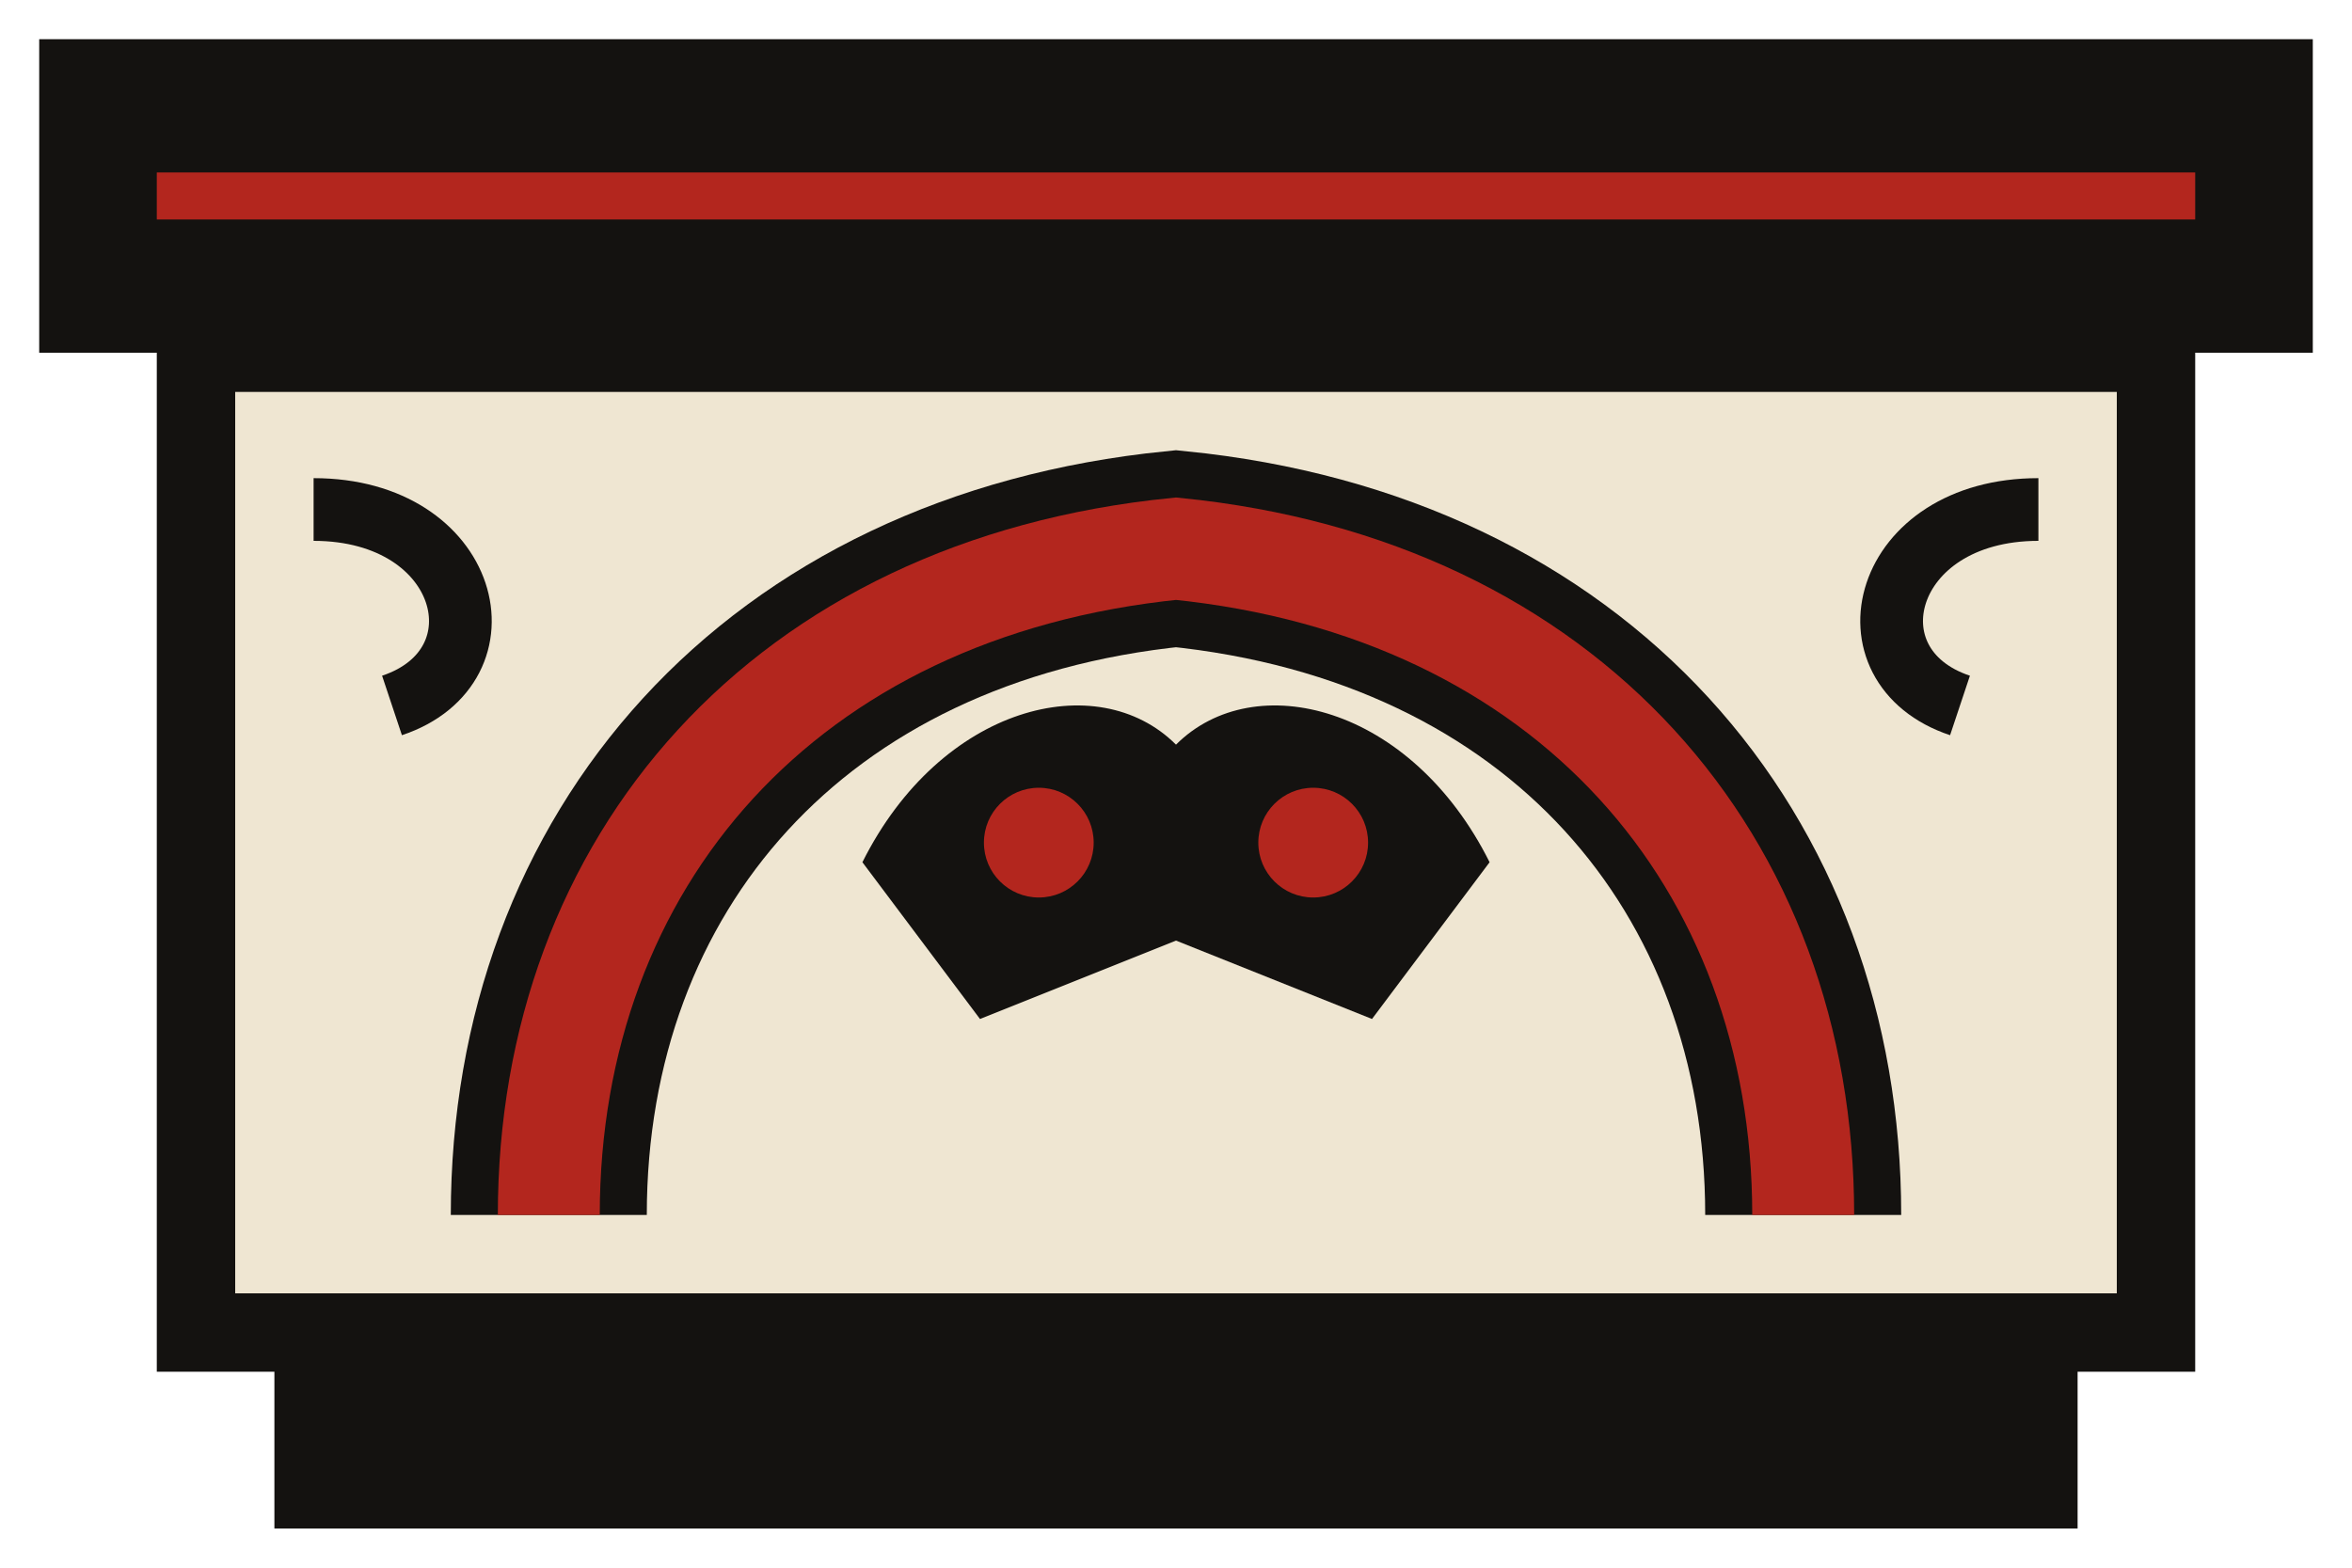
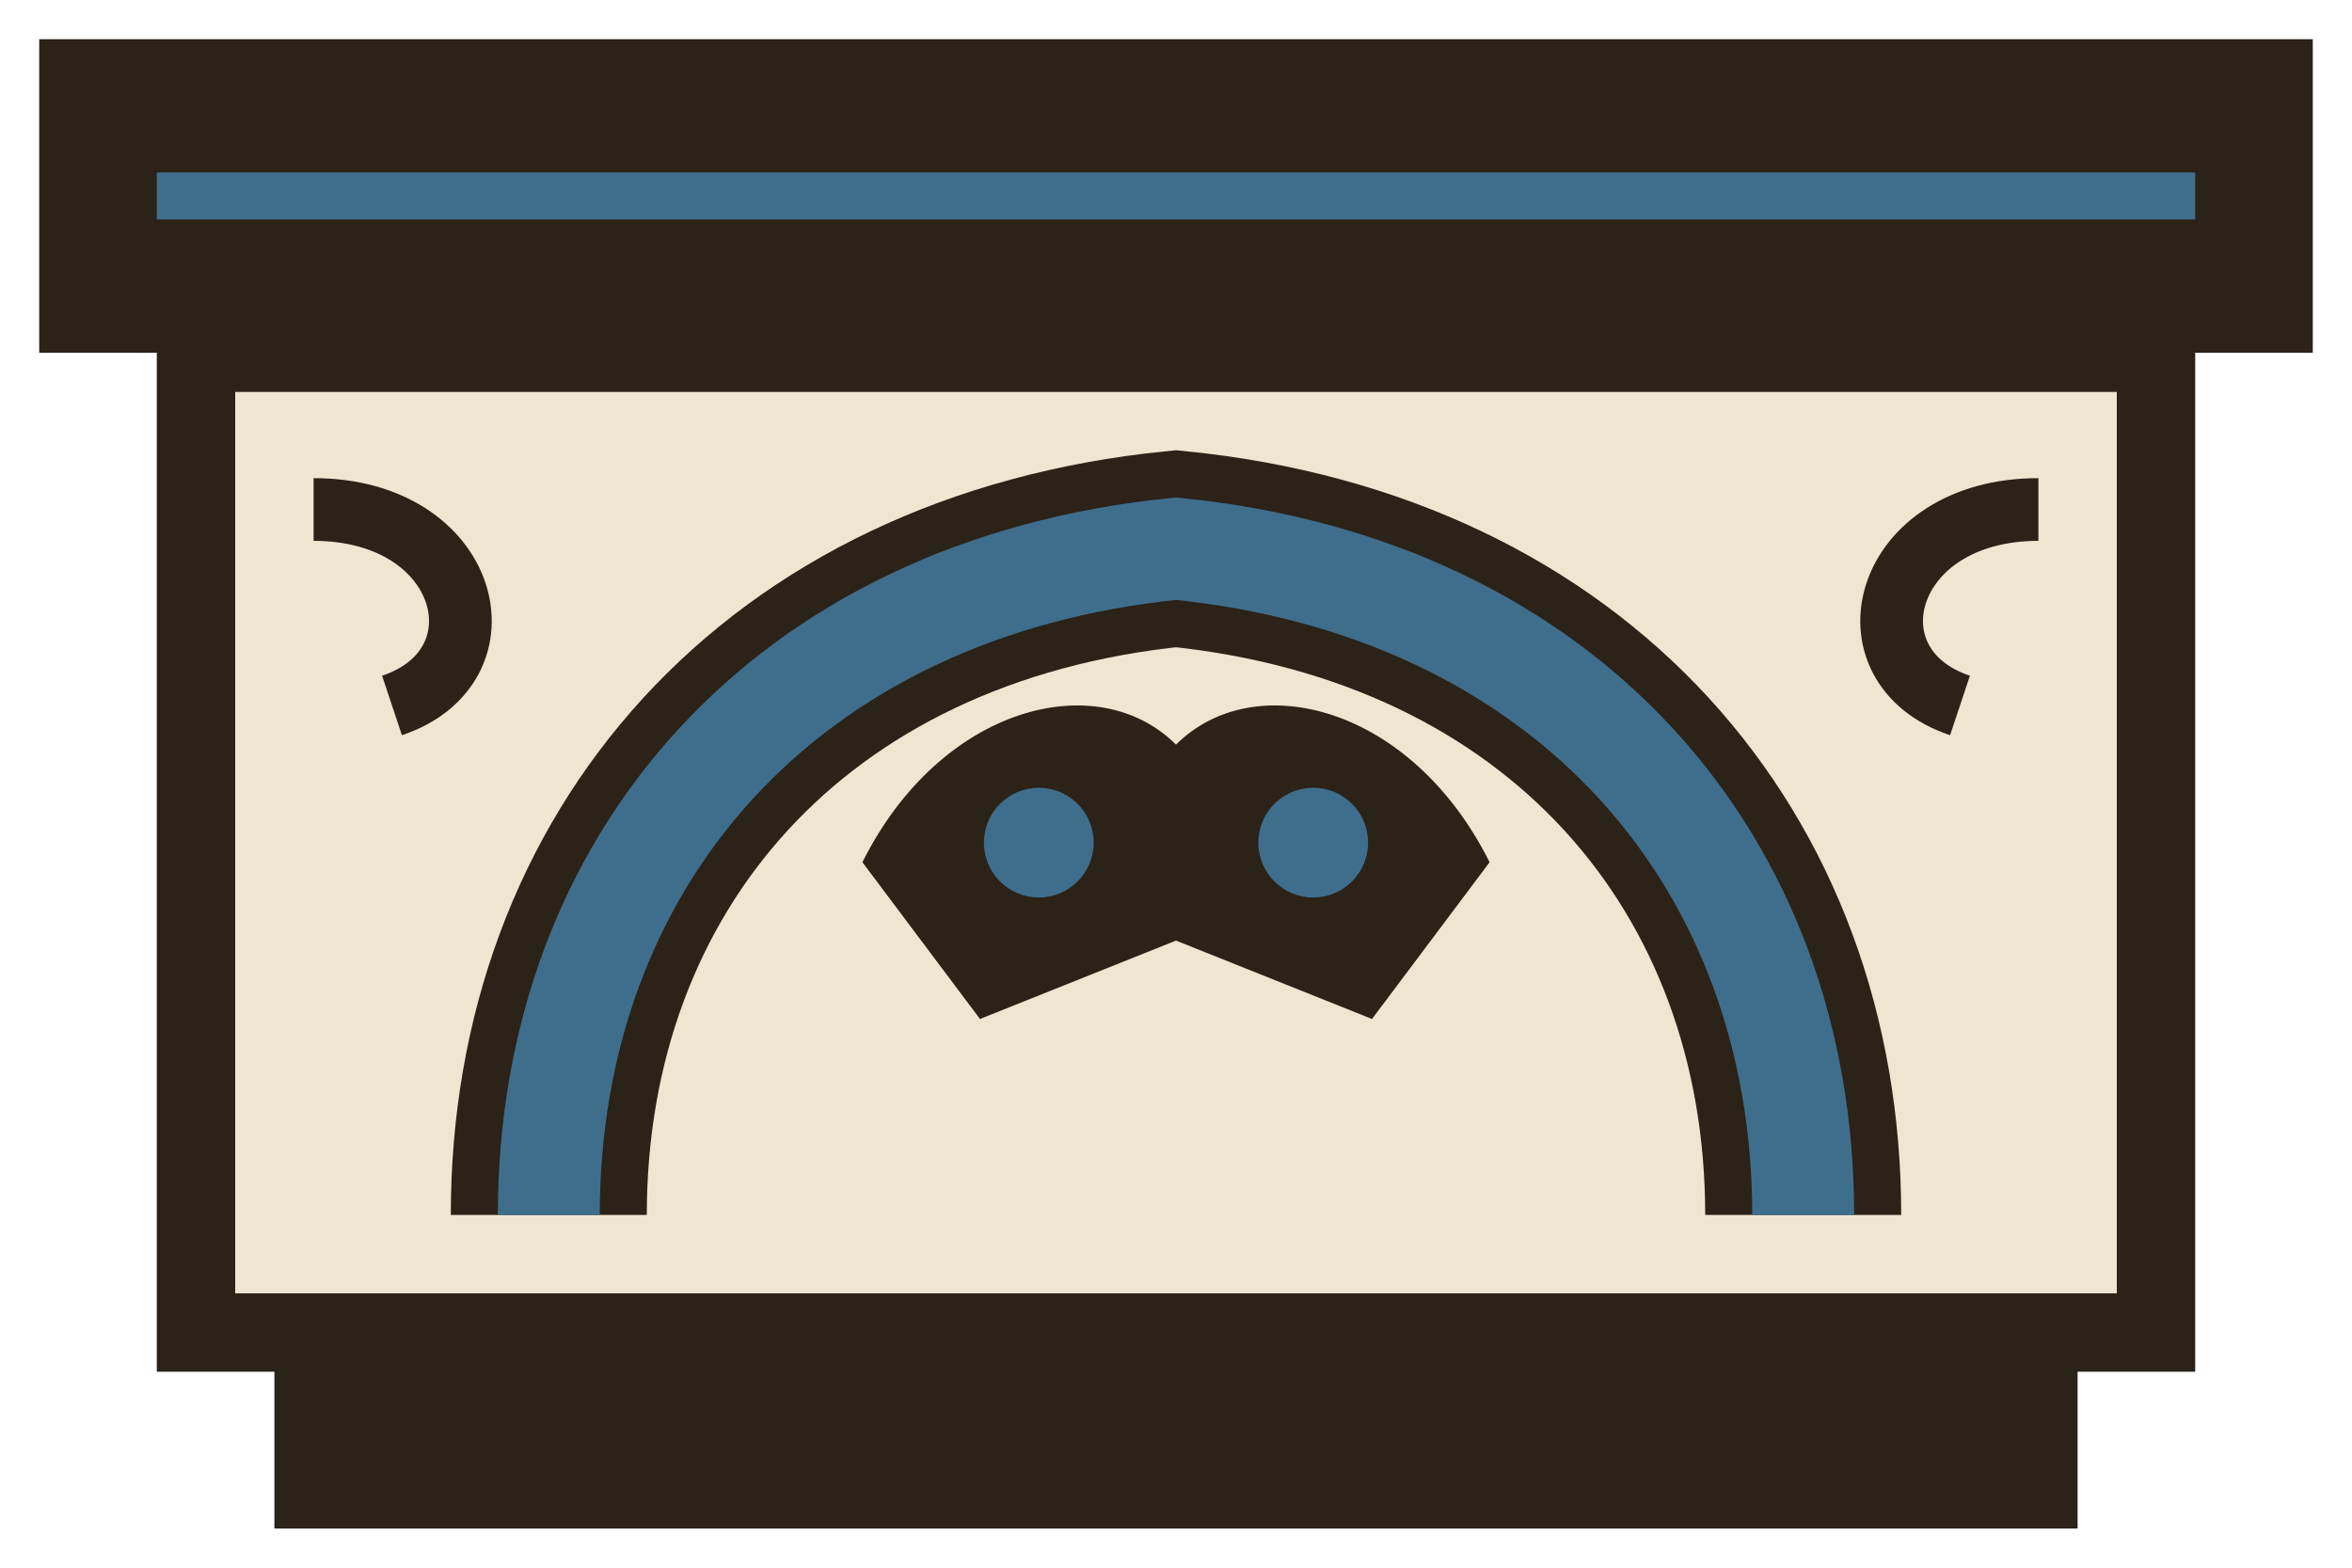
<svg xmlns="http://www.w3.org/2000/svg" viewBox="0 0 60 40">
-   <rect x="1" y="1" width="58" height="8" fill="#141210" />
-   <path d="M4 5H56" stroke="#b3261e" stroke-width="1.2" />
-   <rect x="5" y="9" width="50" height="25" fill="#efe6d2" stroke="#141210" stroke-width="2" />
-   <path d="M14 31C14 22 20 15 30 14C40 15 46 22 46 31" fill="none" stroke="#141210" stroke-width="5" />
-   <path d="M14 31C14 22 20 15 30 14C40 15 46 22 46 31" fill="none" stroke="#b3261e" stroke-width="2.6" />
-   <path d="M22 22C24 18 28 17 30 19C32 17 36 18 38 22L35 26L30 24L25 26Z" fill="#141210" />
-   <circle cx="26.5" cy="21.5" r="1.4" fill="#b3261e" />
-   <circle cx="33.5" cy="21.5" r="1.4" fill="#b3261e" />
-   <path d="M8 13c4 0 5 4 2 5M52 13c-4 0-5 4-2 5" fill="none" stroke="#141210" stroke-width="1.6" />
-   <rect x="7" y="34" width="46" height="5" fill="#141210" />
+   <rect x="1" y="1" width="58" height="8" fill="#2b2218" />
+   <path d="M4 5H56" stroke="#3f6e8c" stroke-width="1.2" />
+   <rect x="5" y="9" width="50" height="25" fill="#efe6d2" stroke="#2b2218" stroke-width="2" />
+   <path d="M14 31C14 22 20 15 30 14C40 15 46 22 46 31" fill="none" stroke="#2b2218" stroke-width="5" />
+   <path d="M14 31C14 22 20 15 30 14C40 15 46 22 46 31" fill="none" stroke="#3f6e8c" stroke-width="2.6" />
+   <path d="M22 22C24 18 28 17 30 19C32 17 36 18 38 22L35 26L30 24L25 26Z" fill="#2b2218" />
+   <circle cx="26.5" cy="21.5" r="1.4" fill="#3f6e8c" />
+   <circle cx="33.5" cy="21.5" r="1.4" fill="#3f6e8c" />
+   <path d="M8 13c4 0 5 4 2 5M52 13c-4 0-5 4-2 5" fill="none" stroke="#2b2218" stroke-width="1.6" />
+   <rect x="7" y="34" width="46" height="5" fill="#2b2218" />
</svg>
